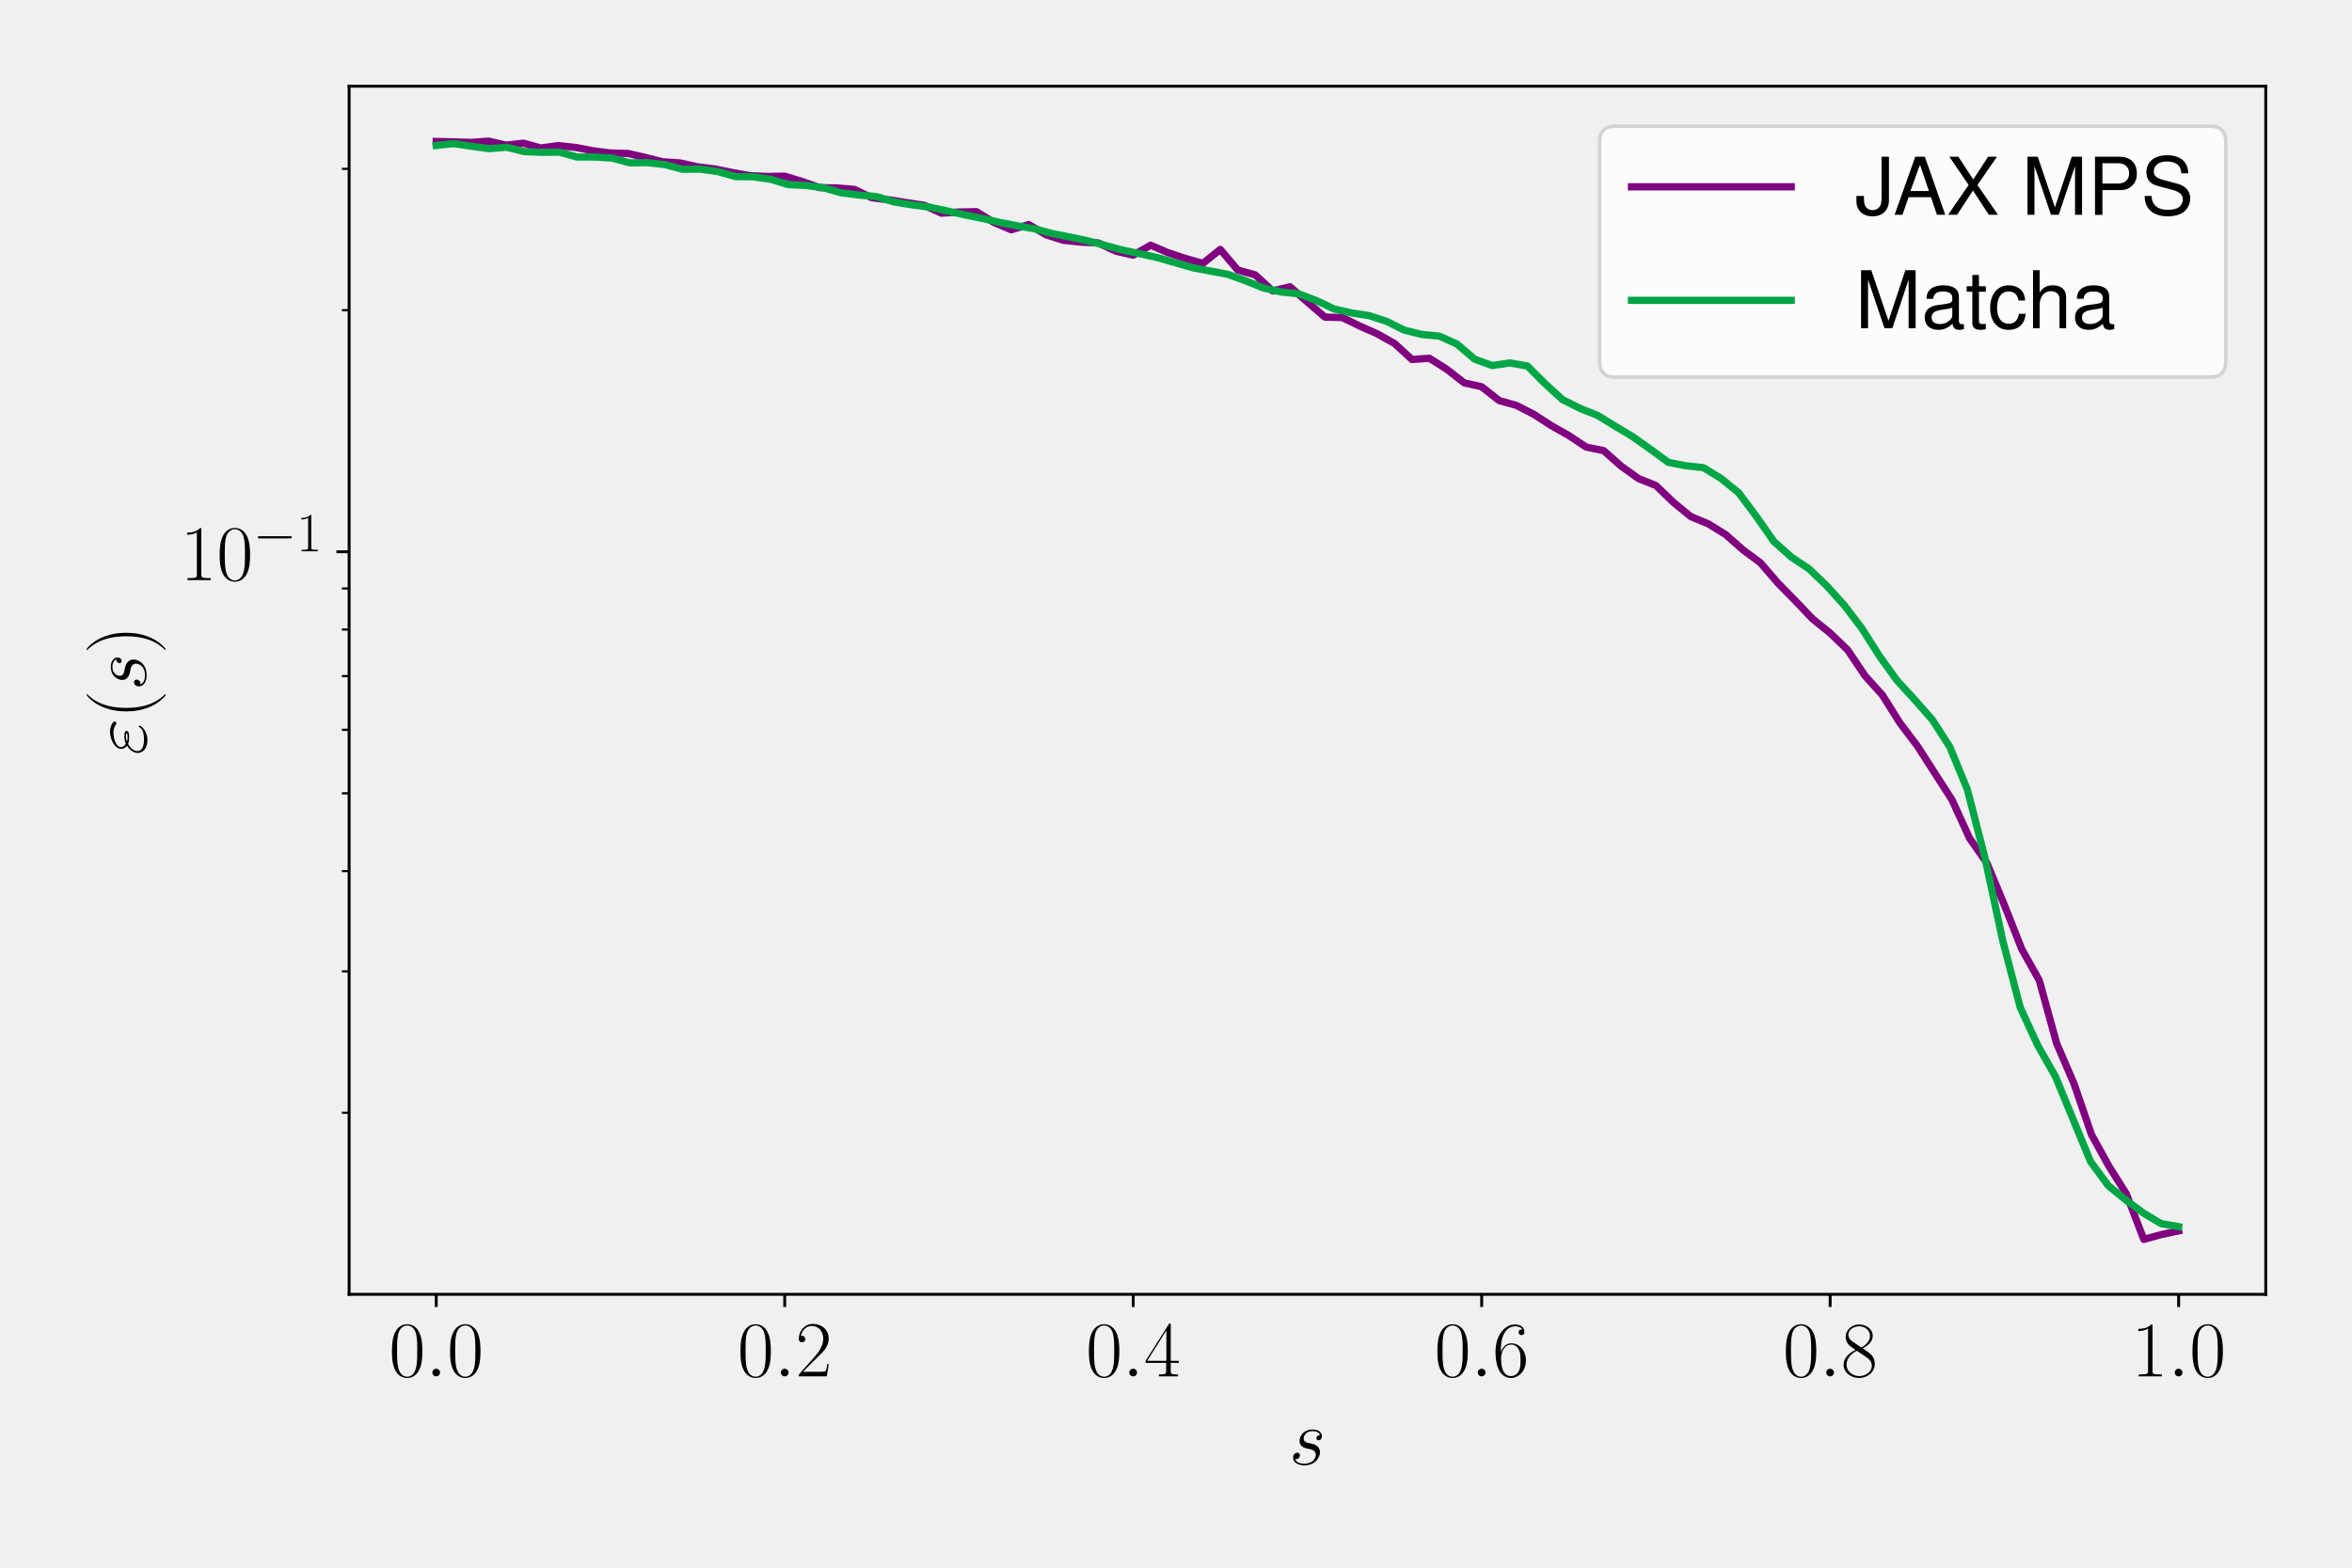
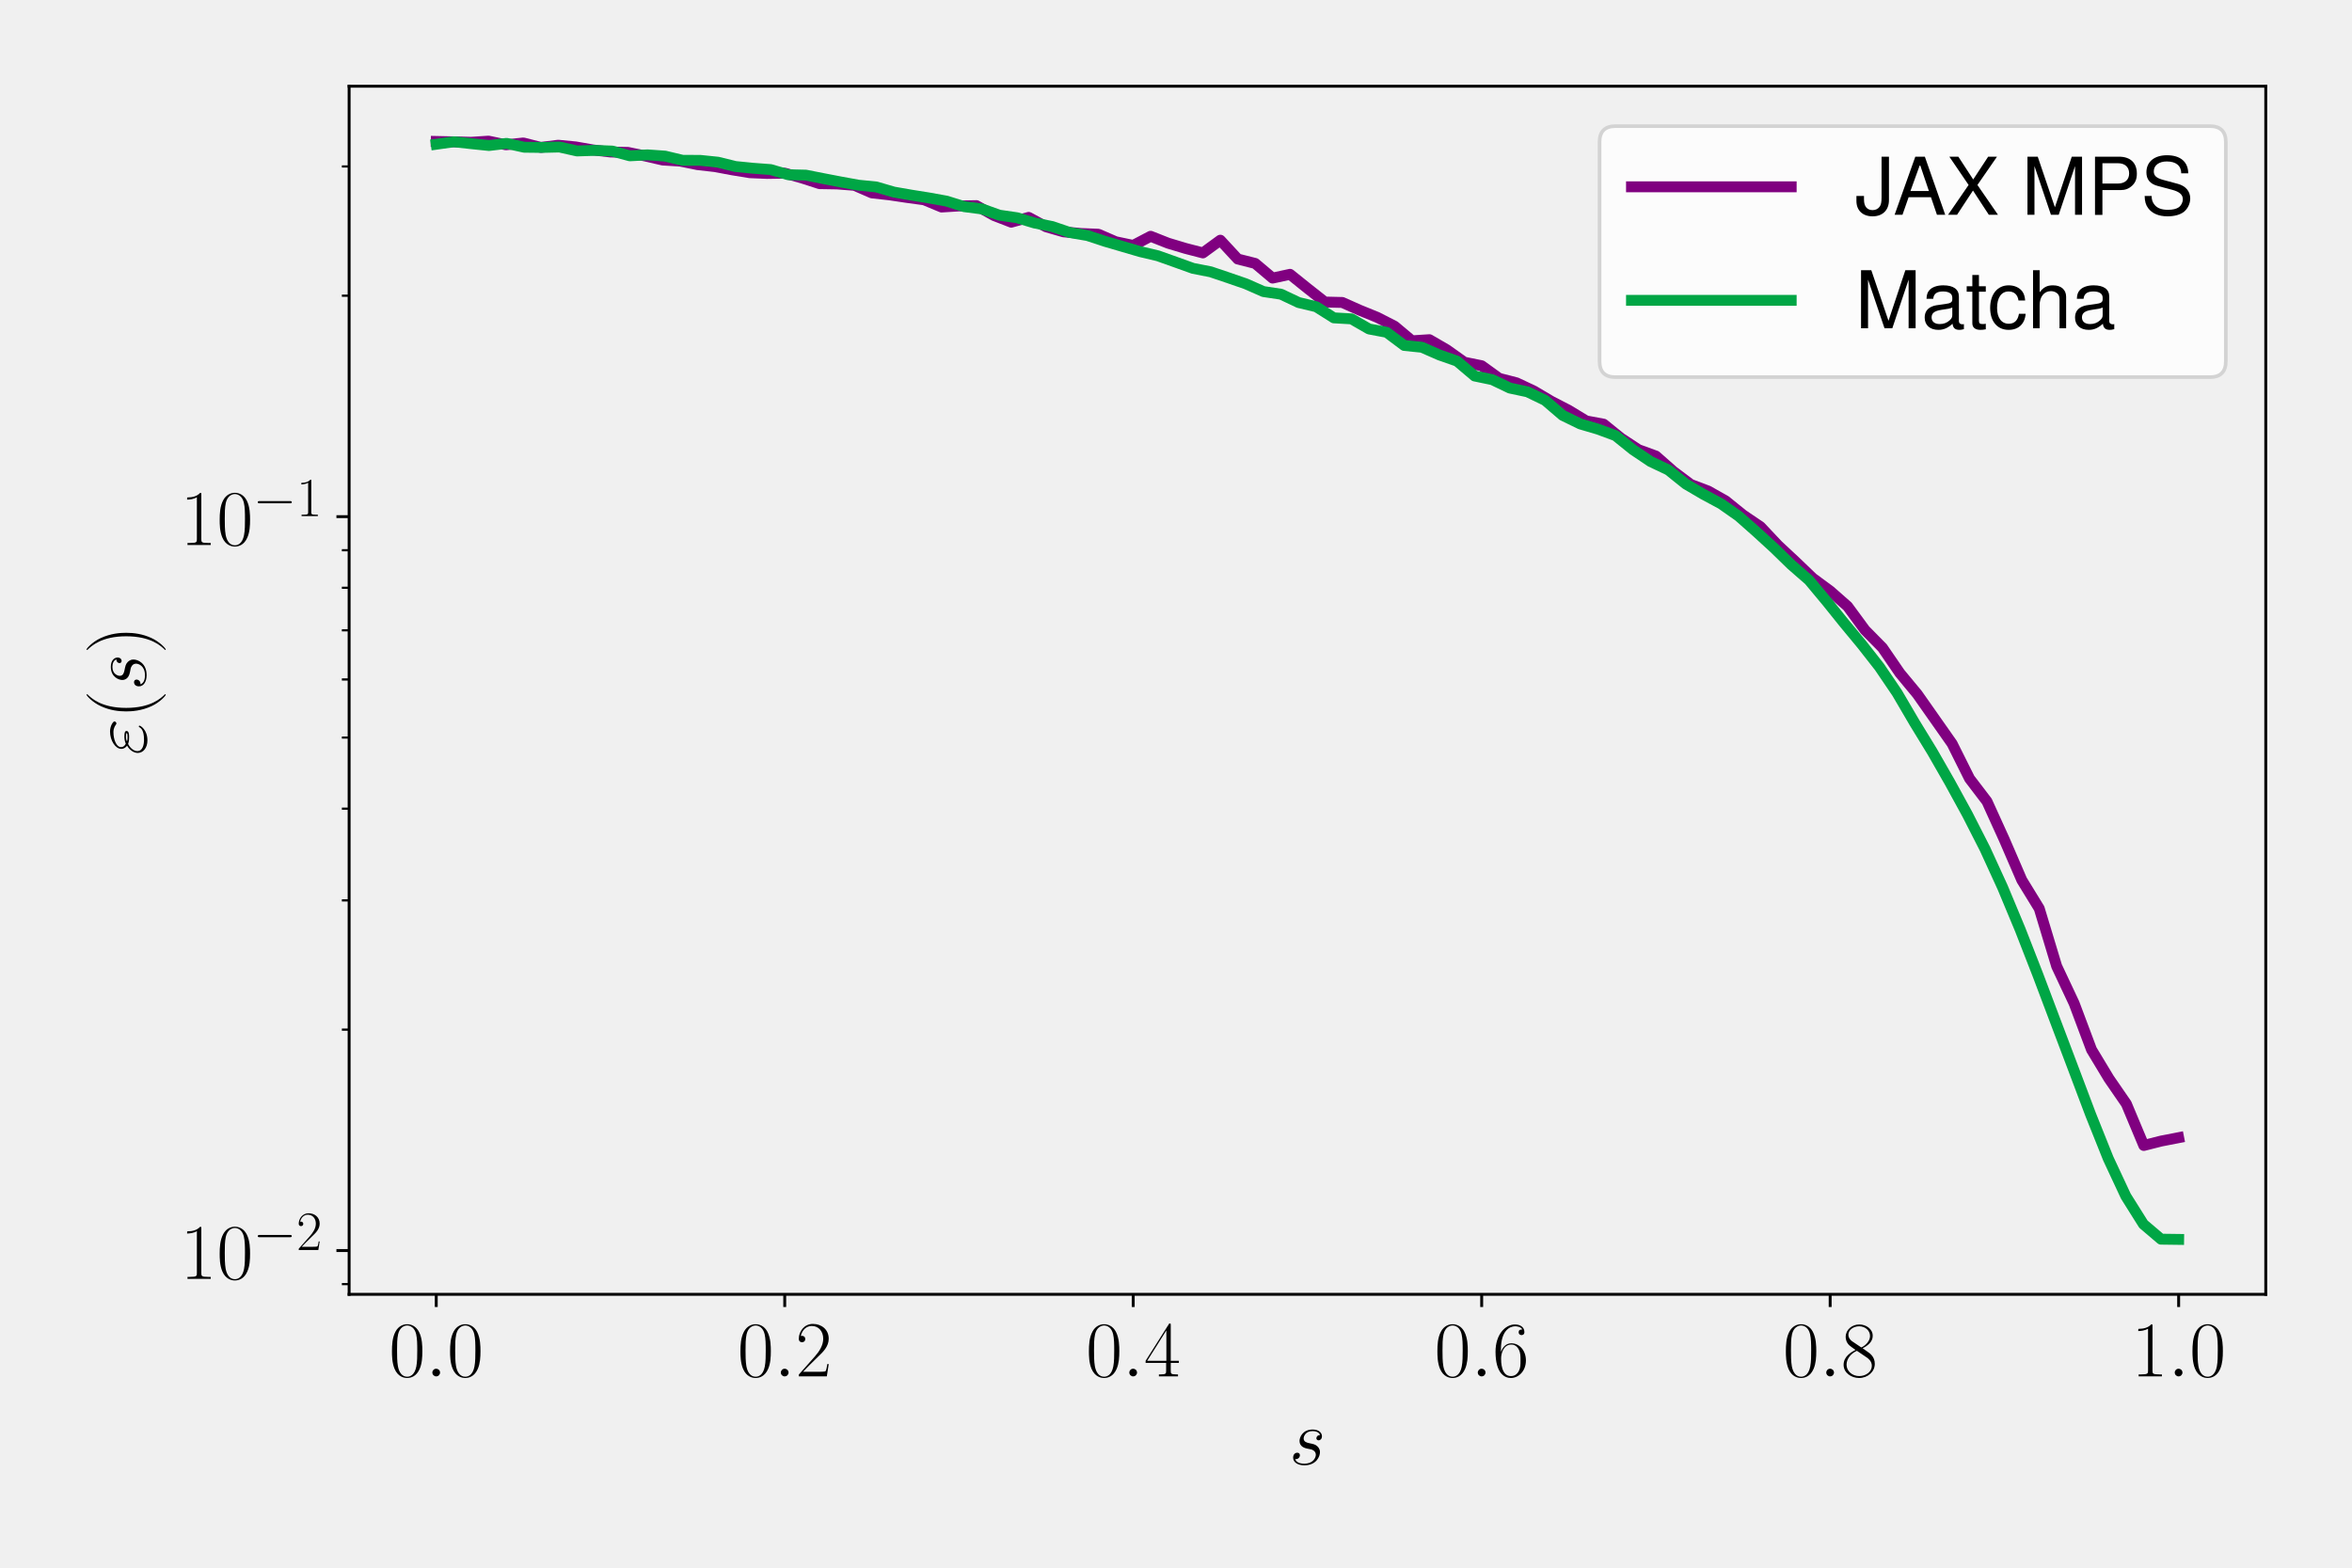
<svg xmlns="http://www.w3.org/2000/svg" xmlns:xlink="http://www.w3.org/1999/xlink" width="648pt" height="432pt" viewBox="0 0 648 432" version="1.1">
  <defs>
    <style type="text/css">*{stroke-linejoin: round; stroke-linecap: butt}</style>
  </defs>
  <g id="figure_1">
    <g id="patch_1">
      <path d="M 0 432  L 648 432  L 648 0  L 0 0  L 0 432  z " style="fill: none" />
    </g>
    <g id="axes_1">
      <g id="patch_2">
        <path d="M 96.188 356.671  L 624.24 356.671  L 624.24 23.76  L 96.188 23.76  L 96.188 356.671  z " style="fill: none" />
      </g>
      <g id="matplotlib.axis_1">
        <g id="xtick_1">
          <g id="line2d_1">
            <defs>
-               <path id="mc94e56784c" d="M 0 0  L 0 3.5  " style="stroke: #000000; stroke-width: 0.8" />
-             </defs>
-             <g>
-               <use xlink:href="#mc94e56784c" x="120.19" y="356.671" style="stroke: #000000; stroke-width: 0.8" />
+               <path id="ma2bea2dfc7" d="M 0 0  L 0 3.5  " style="stroke: #000000; stroke-width: 0.8" />
+             </defs>
+             <g>
+               <use xlink:href="#ma2bea2dfc7" x="120.19" y="356.671" style="stroke: #000000; stroke-width: 0.8" />
            </g>
          </g>
          <g id="text_1">
            <g transform="translate(107.1576 379.287) scale(0.22 -0.22)">
              <defs>
                <path id="CMR17-30" d="M 2688 2025  C 2688 2416 2682 3080 2413 3591  C 2176 4039 1798 4198 1466 4198  C 1158 4198 768 4058 525 3597  C 269 3118 243 2524 243 2025  C 243 1661 250 1106 448 619  C 723 -39 1216 -128 1466 -128  C 1760 -128 2208 -7 2470 600  C 2662 1042 2688 1559 2688 2025  z M 1466 -26  C 1056 -26 813 325 723 812  C 653 1188 653 1738 653 2096  C 653 2588 653 2997 736 3387  C 858 3929 1216 4096 1466 4096  C 1728 4096 2067 3923 2189 3400  C 2272 3036 2278 2607 2278 2096  C 2278 1680 2278 1169 2202 792  C 2067 95 1690 -26 1466 -26  z " transform="scale(0.015625)" />
                <path id="CMMI12-3a" d="M 1178 307  C 1178 492 1024 619 870 619  C 685 619 557 466 557 313  C 557 128 710 0 864 0  C 1050 0 1178 153 1178 307  z " transform="scale(0.015625)" />
              </defs>
              <use xlink:href="#CMR17-30" transform="scale(0.996264)" />
              <use xlink:href="#CMMI12-3a" transform="translate(45.69048 0) scale(0.996264)" />
              <use xlink:href="#CMR17-30" transform="translate(72.78765 0) scale(0.996264)" />
            </g>
          </g>
        </g>
        <g id="xtick_2">
          <g id="line2d_2">
            <g>
-               <use xlink:href="#mc94e56784c" x="216.2" y="356.671" style="stroke: #000000; stroke-width: 0.8" />
+               <use xlink:href="#ma2bea2dfc7" x="216.2" y="356.671" style="stroke: #000000; stroke-width: 0.8" />
            </g>
          </g>
          <g id="text_2">
            <g transform="translate(203.1671 379.287) scale(0.22 -0.22)">
              <defs>
                <path id="CMR17-32" d="M 2669 989  L 2554 989  C 2490 536 2438 459 2413 420  C 2381 369 1920 369 1830 369  L 602 369  C 832 619 1280 1072 1824 1597  C 2214 1967 2669 2402 2669 3035  C 2669 3790 2067 4224 1395 4224  C 691 4224 262 3604 262 3030  C 262 2780 448 2748 525 2748  C 589 2748 781 2787 781 3010  C 781 3207 614 3264 525 3264  C 486 3264 448 3258 422 3245  C 544 3790 915 4058 1306 4058  C 1862 4058 2227 3617 2227 3035  C 2227 2479 1901 2000 1536 1584  L 262 146  L 262 0  L 2515 0  L 2669 989  z " transform="scale(0.015625)" />
              </defs>
              <use xlink:href="#CMR17-30" transform="scale(0.996264)" />
              <use xlink:href="#CMMI12-3a" transform="translate(45.69048 0) scale(0.996264)" />
              <use xlink:href="#CMR17-32" transform="translate(72.78765 0) scale(0.996264)" />
            </g>
          </g>
        </g>
        <g id="xtick_3">
          <g id="line2d_3">
            <g>
-               <use xlink:href="#mc94e56784c" x="312.209" y="356.671" style="stroke: #000000; stroke-width: 0.8" />
+               <use xlink:href="#ma2bea2dfc7" x="312.209" y="356.671" style="stroke: #000000; stroke-width: 0.8" />
            </g>
          </g>
          <g id="text_3">
            <g transform="translate(299.1766 379.287) scale(0.22 -0.22)">
              <defs>
                <path id="CMR17-34" d="M 2150 4122  C 2150 4256 2144 4256 2029 4256  L 128 1254  L 128 1088  L 1779 1088  L 1779 457  C 1779 224 1766 160 1318 160  L 1197 160  L 1197 0  C 1402 0 1747 0 1965 0  C 2182 0 2528 0 2733 0  L 2733 160  L 2611 160  C 2163 160 2150 224 2150 457  L 2150 1088  L 2803 1088  L 2803 1254  L 2150 1254  L 2150 4122  z M 1798 3703  L 1798 1254  L 256 1254  L 1798 3703  z " transform="scale(0.015625)" />
              </defs>
              <use xlink:href="#CMR17-30" transform="scale(0.996264)" />
              <use xlink:href="#CMMI12-3a" transform="translate(45.69048 0) scale(0.996264)" />
              <use xlink:href="#CMR17-34" transform="translate(72.78765 0) scale(0.996264)" />
            </g>
          </g>
        </g>
        <g id="xtick_4">
          <g id="line2d_4">
            <g>
-               <use xlink:href="#mc94e56784c" x="408.219" y="356.671" style="stroke: #000000; stroke-width: 0.8" />
+               <use xlink:href="#ma2bea2dfc7" x="408.219" y="356.671" style="stroke: #000000; stroke-width: 0.8" />
            </g>
          </g>
          <g id="text_4">
            <g transform="translate(395.1861 379.287) scale(0.22 -0.22)">
              <defs>
                <path id="CMR17-36" d="M 678 2176  C 678 3690 1395 4032 1811 4032  C 1946 4032 2272 4009 2400 3776  C 2298 3776 2106 3776 2106 3553  C 2106 3381 2246 3323 2336 3323  C 2394 3323 2566 3348 2566 3560  C 2566 3954 2246 4179 1805 4179  C 1043 4179 243 3390 243 1984  C 243 253 966 -128 1478 -128  C 2099 -128 2688 427 2688 1283  C 2688 2081 2170 2662 1517 2662  C 1126 2662 838 2407 678 1960  L 678 2176  z M 1478 25  C 691 25 691 1200 691 1436  C 691 1896 909 2560 1504 2560  C 1613 2560 1926 2560 2138 2120  C 2253 1870 2253 1609 2253 1289  C 2253 944 2253 690 2118 434  C 1978 171 1773 25 1478 25  z " transform="scale(0.015625)" />
              </defs>
              <use xlink:href="#CMR17-30" transform="scale(0.996264)" />
              <use xlink:href="#CMMI12-3a" transform="translate(45.69048 0) scale(0.996264)" />
              <use xlink:href="#CMR17-36" transform="translate(72.78765 0) scale(0.996264)" />
            </g>
          </g>
        </g>
        <g id="xtick_5">
          <g id="line2d_5">
            <g>
-               <use xlink:href="#mc94e56784c" x="504.228" y="356.671" style="stroke: #000000; stroke-width: 0.8" />
+               <use xlink:href="#ma2bea2dfc7" x="504.228" y="356.671" style="stroke: #000000; stroke-width: 0.8" />
            </g>
          </g>
          <g id="text_5">
            <g transform="translate(491.1956 379.287) scale(0.22 -0.22)">
              <defs>
                <path id="CMR17-38" d="M 1741 2264  C 2144 2467 2554 2773 2554 3263  C 2554 3841 1990 4179 1472 4179  C 890 4179 378 3759 378 3180  C 378 3021 416 2747 666 2505  C 730 2442 998 2251 1171 2130  C 883 1983 211 1634 211 934  C 211 279 838 -128 1459 -128  C 2144 -128 2720 362 2720 1010  C 2720 1590 2330 1857 2074 2029  L 1741 2264  z M 902 2822  C 851 2854 595 3051 595 3351  C 595 3739 998 4032 1459 4032  C 1965 4032 2336 3676 2336 3262  C 2336 2669 1670 2331 1638 2331  C 1632 2331 1626 2331 1574 2370  L 902 2822  z M 2080 1519  C 2176 1449 2483 1240 2483 851  C 2483 381 2010 25 1472 25  C 890 25 448 438 448 940  C 448 1443 838 1862 1280 2060  L 2080 1519  z " transform="scale(0.015625)" />
              </defs>
              <use xlink:href="#CMR17-30" transform="scale(0.996264)" />
              <use xlink:href="#CMMI12-3a" transform="translate(45.69048 0) scale(0.996264)" />
              <use xlink:href="#CMR17-38" transform="translate(72.78765 0) scale(0.996264)" />
            </g>
          </g>
        </g>
        <g id="xtick_6">
          <g id="line2d_6">
            <g>
-               <use xlink:href="#mc94e56784c" x="600.238" y="356.671" style="stroke: #000000; stroke-width: 0.8" />
+               <use xlink:href="#ma2bea2dfc7" x="600.238" y="356.671" style="stroke: #000000; stroke-width: 0.8" />
            </g>
          </g>
          <g id="text_6">
            <g transform="translate(587.205 379.287) scale(0.22 -0.22)">
              <defs>
                <path id="CMR17-31" d="M 1702 4058  C 1702 4192 1696 4192 1606 4192  C 1357 3916 979 3827 621 3827  C 602 3827 570 3827 563 3808  C 557 3795 557 3782 557 3648  C 755 3648 1088 3686 1344 3839  L 1344 461  C 1344 236 1331 160 781 160  L 589 160  L 589 0  C 896 0 1216 0 1523 0  C 1830 0 2150 0 2458 0  L 2458 160  L 2266 160  C 1715 160 1702 230 1702 458  L 1702 4058  z " transform="scale(0.015625)" />
              </defs>
              <use xlink:href="#CMR17-31" transform="scale(0.996264)" />
              <use xlink:href="#CMMI12-3a" transform="translate(45.69048 0) scale(0.996264)" />
              <use xlink:href="#CMR17-30" transform="translate(72.78765 0) scale(0.996264)" />
            </g>
          </g>
        </g>
        <g id="text_7">
          <g transform="translate(355.1594 403.5716) scale(0.22 -0.22)">
            <defs>
              <path id="CMMI12-73" d="M 1459 1280  C 1568 1261 1741 1223 1779 1216  C 1862 1192 2150 1090 2150 783  C 2150 586 1971 70 1229 70  C 1094 70 614 70 486 436  C 742 404 870 603 870 745  C 870 880 781 950 653 950  C 512 950 326 841 326 552  C 326 173 710 -64 1222 -64  C 2195 -64 2483 651 2483 984  C 2483 1079 2483 1258 2278 1462  C 2118 1616 1965 1648 1619 1718  C 1446 1756 1171 1814 1171 2101  C 1171 2229 1286 2689 1894 2689  C 2163 2689 2426 2589 2490 2368  C 2208 2368 2195 2125 2195 2119  C 2195 1984 2317 1946 2374 1946  C 2464 1946 2643 2015 2643 2281  C 2643 2545 2400 2816 1901 2816  C 1062 2816 838 2160 838 1899  C 838 1414 1312 1312 1459 1280  z " transform="scale(0.015625)" />
            </defs>
            <use xlink:href="#CMMI12-73" transform="scale(0.996264)" />
          </g>
        </g>
      </g>
      <g id="matplotlib.axis_2">
        <g id="ytick_1">
          <g id="line2d_7">
            <defs>
-               <path id="mbb61ceb484" d="M 0 0  L -3.5 0  " style="stroke: #000000; stroke-width: 0.8" />
-             </defs>
-             <g>
-               <use xlink:href="#mbb61ceb484" x="96.188" y="152.046" style="stroke: #000000; stroke-width: 0.8" />
+               <path id="m0e4ba4a468" d="M 0 0  L -3.5 0  " style="stroke: #000000; stroke-width: 0.8" />
+             </defs>
+             <g>
+               <use xlink:href="#m0e4ba4a468" x="96.188" y="344.604" style="stroke: #000000; stroke-width: 0.8" />
            </g>
          </g>
          <g id="text_8">
-             <g transform="translate(49.63974 159.8544) scale(0.22 -0.22)">
+             <g transform="translate(49.63974 352.4122) scale(0.22 -0.22)">
              <defs>
                <path id="CMSY10-0" d="M 4218 1472  C 4326 1472 4442 1472 4442 1600  C 4442 1728 4326 1728 4218 1728  L 755 1728  C 646 1728 531 1728 531 1600  C 531 1472 646 1472 755 1472  L 4218 1472  z " transform="scale(0.015625)" />
              </defs>
+               <use xlink:href="#CMR17-31" transform="scale(0.996264)" />
+               <use xlink:href="#CMR17-30" transform="translate(45.69048 0) scale(0.996264)" />
+               <use xlink:href="#CMSY10-0" transform="translate(91.38095 36.15364) scale(0.697382)" />
+               <use xlink:href="#CMR17-32" transform="translate(145.6219 36.15364) scale(0.697382)" />
+             </g>
+           </g>
+         </g>
+         <g id="ytick_2">
+           <g id="line2d_8">
+             <g>
+               <use xlink:href="#m0e4ba4a468" x="96.188" y="142.367" style="stroke: #000000; stroke-width: 0.8" />
+             </g>
+           </g>
+           <g id="text_9">
+             <g transform="translate(49.63974 150.175) scale(0.22 -0.22)">
              <use xlink:href="#CMR17-31" transform="scale(0.996264)" />
              <use xlink:href="#CMR17-30" transform="translate(45.69048 0) scale(0.996264)" />
              <use xlink:href="#CMSY10-0" transform="translate(91.38095 36.15364) scale(0.697382)" />
              <use xlink:href="#CMR17-31" transform="translate(145.6219 36.15364) scale(0.697382)" />
            </g>
          </g>
        </g>
-         <g id="ytick_2">
-           <g id="line2d_8">
-             <defs>
-               <path id="m4043783424" d="M 0 0  L -2 0  " style="stroke: #000000; stroke-width: 0.6" />
-             </defs>
-             <g>
-               <use xlink:href="#m4043783424" x="96.188" y="306.627" style="stroke: #000000; stroke-width: 0.6" />
-             </g>
-           </g>
-         </g>
        <g id="ytick_3">
          <g id="line2d_9">
-             <g>
-               <use xlink:href="#m4043783424" x="96.188" y="267.684" style="stroke: #000000; stroke-width: 0.6" />
+             <defs>
+               <path id="m88a3d44479" d="M 0 0  L -2 0  " style="stroke: #000000; stroke-width: 0.6" />
+             </defs>
+             <g>
+               <use xlink:href="#m88a3d44479" x="96.188" y="353.858" style="stroke: #000000; stroke-width: 0.6" />
            </g>
          </g>
        </g>
        <g id="ytick_4">
          <g id="line2d_10">
            <g>
-               <use xlink:href="#m4043783424" x="96.188" y="240.053" style="stroke: #000000; stroke-width: 0.6" />
+               <use xlink:href="#m88a3d44479" x="96.188" y="283.725" style="stroke: #000000; stroke-width: 0.6" />
            </g>
          </g>
        </g>
        <g id="ytick_5">
          <g id="line2d_11">
            <g>
-               <use xlink:href="#m4043783424" x="96.188" y="218.621" style="stroke: #000000; stroke-width: 0.6" />
+               <use xlink:href="#m88a3d44479" x="96.188" y="248.112" style="stroke: #000000; stroke-width: 0.6" />
            </g>
          </g>
        </g>
        <g id="ytick_6">
          <g id="line2d_12">
            <g>
-               <use xlink:href="#m4043783424" x="96.188" y="201.109" style="stroke: #000000; stroke-width: 0.6" />
+               <use xlink:href="#m88a3d44479" x="96.188" y="222.845" style="stroke: #000000; stroke-width: 0.6" />
            </g>
          </g>
        </g>
        <g id="ytick_7">
          <g id="line2d_13">
            <g>
-               <use xlink:href="#m4043783424" x="96.188" y="186.304" style="stroke: #000000; stroke-width: 0.6" />
+               <use xlink:href="#m88a3d44479" x="96.188" y="203.246" style="stroke: #000000; stroke-width: 0.6" />
            </g>
          </g>
        </g>
        <g id="ytick_8">
          <g id="line2d_14">
            <g>
-               <use xlink:href="#m4043783424" x="96.188" y="173.478" style="stroke: #000000; stroke-width: 0.6" />
+               <use xlink:href="#m88a3d44479" x="96.188" y="187.233" style="stroke: #000000; stroke-width: 0.6" />
            </g>
          </g>
        </g>
        <g id="ytick_9">
          <g id="line2d_15">
            <g>
-               <use xlink:href="#m4043783424" x="96.188" y="162.166" style="stroke: #000000; stroke-width: 0.6" />
+               <use xlink:href="#m88a3d44479" x="96.188" y="173.694" style="stroke: #000000; stroke-width: 0.6" />
            </g>
          </g>
        </g>
        <g id="ytick_10">
          <g id="line2d_16">
            <g>
-               <use xlink:href="#m4043783424" x="96.188" y="85.472" style="stroke: #000000; stroke-width: 0.6" />
+               <use xlink:href="#m88a3d44479" x="96.188" y="161.966" style="stroke: #000000; stroke-width: 0.6" />
            </g>
          </g>
        </g>
        <g id="ytick_11">
          <g id="line2d_17">
            <g>
-               <use xlink:href="#m4043783424" x="96.188" y="46.528" style="stroke: #000000; stroke-width: 0.6" />
-             </g>
-           </g>
-         </g>
-         <g id="text_9">
+               <use xlink:href="#m88a3d44479" x="96.188" y="151.621" style="stroke: #000000; stroke-width: 0.6" />
+             </g>
+           </g>
+         </g>
+         <g id="ytick_12">
+           <g id="line2d_18">
+             <g>
+               <use xlink:href="#m88a3d44479" x="96.188" y="81.487" style="stroke: #000000; stroke-width: 0.6" />
+             </g>
+           </g>
+         </g>
+         <g id="ytick_13">
+           <g id="line2d_19">
+             <g>
+               <use xlink:href="#m88a3d44479" x="96.188" y="45.875" style="stroke: #000000; stroke-width: 0.6" />
+             </g>
+           </g>
+         </g>
+         <g id="text_10">
          <g transform="translate(40.17862 208.0531) rotate(-90) scale(0.22 -0.22)">
            <defs>
              <path id="CMMI12-22" d="M 890 1427  C 1094 1345 1312 1345 1434 1345  C 1600 1345 1933 1345 1933 1550  C 1933 1678 1811 1728 1485 1728  C 1325 1728 1133 1709 909 1613  C 710 1708 634 1852 634 1990  C 634 2379 1261 2606 1830 2606  C 1939 2606 2170 2606 2438 2411  C 2477 2387 2496 2367 2541 2367  C 2618 2367 2701 2449 2701 2526  C 2701 2639 2330 2880 1888 2880  C 1171 2880 493 2449 493 1972  C 493 1734 646 1586 755 1509  C 384 1301 166 961 166 652  C 166 219 563 -128 1178 -128  C 2022 -128 2362 424 2362 512  C 2362 543 2336 568 2304 568  C 2272 568 2259 549 2234 512  C 2163 395 1997 146 1235 146  C 838 146 314 245 314 686  C 314 898 474 1214 890 1427  z M 1088 1518  C 1261 1600 1427 1600 1472 1600  C 1651 1600 1683 1583 1786 1545  C 1677 1472 1664 1472 1434 1472  C 1318 1472 1216 1472 1088 1518  z " transform="scale(0.015625)" />
              <path id="CMR17-28" d="M 1958 -1561  C 1958 -1555 1958 -1542 1939 -1523  C 1645 -1224 858 -407 858 1581  C 858 3569 1632 4379 1946 4697  C 1946 4704 1958 4717 1958 4736  C 1958 4755 1939 4768 1914 4768  C 1843 4768 1299 4296 986 3594  C 666 2887 576 2199 576 1588  C 576 1128 621 351 1005 -471  C 1312 -1135 1837 -1600 1914 -1600  C 1946 -1600 1958 -1587 1958 -1561  z " transform="scale(0.015625)" />
              <path id="CMR17-29" d="M 1683 1581  C 1683 2040 1638 2817 1254 3639  C 947 4303 422 4768 346 4768  C 326 4768 301 4761 301 4729  C 301 4717 307 4710 314 4697  C 621 4378 1402 3568 1402 1584  C 1402 -407 627 -1217 314 -1537  C 307 -1549 301 -1556 301 -1568  C 301 -1600 326 -1600 346 -1600  C 416 -1600 960 -1128 1274 -426  C 1594 281 1683 969 1683 1581  z " transform="scale(0.015625)" />
            </defs>
            <use xlink:href="#CMMI12-22" transform="scale(0.996264)" />
            <use xlink:href="#CMR17-28" transform="translate(45.65019 0) scale(0.996264)" />
            <use xlink:href="#CMMI12-73" transform="translate(80.93096 0) scale(0.996264)" />
            <use xlink:href="#CMR17-29" transform="translate(126.881 0) scale(0.996264)" />
          </g>
        </g>
      </g>
-       <g id="line2d_18">
-         <path d="M 120.19 38.984  L 124.991 39.095  L 129.791 39.242  L 134.592 38.892  L 139.392 39.995  L 144.193 39.45  L 148.993 40.783  L 153.794 40.125  L 158.594 40.631  L 163.394 41.548  L 168.195 42.166  L 172.995 42.284  L 177.796 43.378  L 182.596 44.582  L 187.397 44.908  L 192.197 45.973  L 196.998 46.567  L 201.798 47.552  L 206.599 48.407  L 211.399 48.625  L 216.2 48.545  L 221 50.011  L 225.801 51.705  L 230.601 51.792  L 235.402 52.205  L 240.202 54.491  L 245.003 55.07  L 249.803 55.851  L 254.604 56.564  L 259.404 58.746  L 264.204 58.423  L 269.005 58.324  L 273.805 61.277  L 278.606 63.315  L 283.406 61.868  L 288.207 64.702  L 293.007 66.22  L 297.808 66.725  L 302.608 66.944  L 307.409 69.215  L 312.209 70.314  L 317.01 67.563  L 321.81 69.636  L 326.611 71.214  L 331.411 72.575  L 336.212 68.743  L 341.012 74.419  L 345.813 75.741  L 350.613 80.16  L 355.413 79.025  L 360.214 83.246  L 365.014 87.38  L 369.815 87.505  L 374.615 89.84  L 379.416 91.975  L 384.216 94.659  L 389.017 99.059  L 393.817 98.724  L 398.618 101.772  L 403.418 105.511  L 408.219 106.578  L 413.019 110.373  L 417.82 111.725  L 422.62 114.197  L 427.421 117.304  L 432.221 120.023  L 437.022 123.207  L 441.822 124.183  L 446.622 128.435  L 451.423 131.877  L 456.223 133.79  L 461.024 138.418  L 465.824 142.352  L 470.625 144.334  L 475.425 147.298  L 480.226 151.54  L 485.026 155.09  L 489.827 160.664  L 494.627 165.553  L 499.428 170.588  L 504.228 174.459  L 509.029 179.077  L 513.829 186.217  L 518.63 191.543  L 523.43 199.194  L 528.231 205.53  L 533.031 212.999  L 537.831 220.473  L 542.632 230.988  L 547.432 237.867  L 552.233 249.423  L 557.033 261.578  L 561.834 270.142  L 566.634 287.525  L 571.435 298.689  L 576.235 312.676  L 581.036 321.38  L 585.836 329.003  L 590.637 341.538  L 595.437 340.209  L 600.238 339.187  " clip-path="url(#p069583d530)" style="fill: none; stroke: #800080; stroke-width: 2; stroke-linecap: square" />
-       </g>
-       <g id="line2d_19">
-         <path d="M 120.19 40.071  L 125.039 39.576  L 129.888 40.302  L 134.737 40.969  L 139.586 40.571  L 144.435 41.769  L 149.284 41.967  L 154.133 41.923  L 158.982 43.274  L 163.831 43.263  L 168.68 43.566  L 173.529 44.877  L 178.378 44.819  L 183.227 45.365  L 188.076 46.653  L 192.925 46.598  L 197.774 47.278  L 202.623 48.658  L 207.472 48.717  L 212.321 49.398  L 217.17 50.867  L 222.018 51.097  L 226.867 51.737  L 231.716 53.117  L 236.565 53.738  L 241.414 54.158  L 246.263 55.629  L 251.112 56.421  L 255.961 57.061  L 260.81 58.1  L 265.659 59.18  L 270.508 60.167  L 275.357 61.267  L 280.206 62.218  L 285.055 63.067  L 289.904 64.364  L 294.753 65.319  L 299.602 66.346  L 304.451 67.619  L 309.3 68.917  L 314.149 69.932  L 318.998 71.014  L 323.847 72.412  L 328.696 73.808  L 333.545 74.705  L 338.394 75.636  L 343.243 77.401  L 348.092 79.353  L 352.94 80.455  L 357.789 80.961  L 362.638 82.811  L 367.487 85.112  L 372.336 86.24  L 377.185 86.98  L 382.034 88.546  L 386.883 90.976  L 391.732 92.175  L 396.581 92.623  L 401.43 94.826  L 406.279 98.981  L 411.128 100.731  L 415.977 100.011  L 420.826 100.861  L 425.675 105.726  L 430.524 110.138  L 435.373 112.564  L 440.222 114.501  L 445.071 117.478  L 449.92 120.4  L 454.769 123.834  L 459.618 127.398  L 464.467 128.35  L 469.316 128.87  L 474.165 131.845  L 479.014 135.786  L 483.863 142.261  L 488.711 149.216  L 493.56 153.533  L 498.409 156.755  L 503.258 161.408  L 508.107 166.777  L 512.956 173.14  L 517.805 180.775  L 522.654 187.511  L 527.503 192.808  L 532.352 198.308  L 537.201 205.839  L 542.05 217.624  L 546.899 236.49  L 551.748 259.102  L 556.597 277.631  L 561.446 288.125  L 566.295 296.646  L 571.144 308.419  L 575.993 320.133  L 580.842 326.711  L 585.691 330.685  L 590.54 334.289  L 595.389 337.18  L 600.238 338.025  " clip-path="url(#p069583d530)" style="fill: none; stroke: #00a645; stroke-width: 2; stroke-linecap: square" />
+       <g id="line2d_20">
+         <path d="M 120.19 38.976  L 124.991 39.078  L 129.791 39.212  L 134.592 38.892  L 139.392 39.901  L 144.193 39.402  L 148.993 40.621  L 153.794 40.019  L 158.594 40.482  L 163.394 41.321  L 168.195 41.886  L 172.995 41.994  L 177.796 42.994  L 182.596 44.095  L 187.397 44.393  L 192.197 45.368  L 196.998 45.91  L 201.798 46.811  L 206.599 47.593  L 211.399 47.793  L 216.2 47.72  L 221 49.06  L 225.801 50.609  L 230.601 50.688  L 235.402 51.066  L 240.202 53.156  L 245.003 53.686  L 249.803 54.4  L 254.604 55.053  L 259.404 57.047  L 264.204 56.752  L 269.005 56.662  L 273.805 59.362  L 278.606 61.226  L 283.406 59.903  L 288.207 62.494  L 293.007 63.883  L 297.808 64.344  L 302.608 64.544  L 307.409 66.621  L 312.209 67.626  L 317.01 65.11  L 321.81 67.006  L 326.611 68.449  L 331.411 69.694  L 336.212 66.19  L 341.012 71.38  L 345.813 72.589  L 350.613 76.63  L 355.413 75.592  L 360.214 79.452  L 365.014 83.232  L 369.815 83.346  L 374.615 85.482  L 379.416 87.434  L 384.216 89.888  L 389.017 93.912  L 393.817 93.606  L 398.618 96.393  L 403.418 99.812  L 408.219 100.788  L 413.019 104.258  L 417.82 105.495  L 422.62 107.755  L 427.421 110.597  L 432.221 113.083  L 437.022 115.995  L 441.822 116.888  L 446.622 120.775  L 451.423 123.923  L 456.223 125.672  L 461.024 129.904  L 465.824 133.502  L 470.625 135.314  L 475.425 138.025  L 480.226 141.904  L 485.026 145.15  L 489.827 150.247  L 494.627 154.718  L 499.428 159.323  L 504.228 162.862  L 509.029 167.086  L 513.829 173.615  L 518.63 178.485  L 523.43 185.482  L 528.231 191.276  L 533.031 198.105  L 537.831 204.94  L 542.632 214.556  L 547.432 220.847  L 552.233 231.414  L 557.033 242.529  L 561.834 250.36  L 566.634 266.256  L 571.435 276.465  L 576.235 289.256  L 581.036 297.216  L 585.836 304.186  L 590.637 315.649  L 595.437 314.433  L 600.238 313.5  " clip-path="url(#p2c5f5b7fee)" style="fill: none; stroke: #800080; stroke-width: 3; stroke-linecap: square" />
+       </g>
+       <g id="line2d_21">
+         <path d="M 120.19 39.746  L 125.039 39.065  L 129.888 39.593  L 134.737 40.094  L 139.586 39.509  L 144.435 40.572  L 149.284 40.625  L 154.133 40.51  L 158.982 41.596  L 163.831 41.443  L 168.68 41.632  L 173.529 42.937  L 178.378 42.678  L 183.227 43.022  L 188.076 44.178  L 192.925 44.197  L 197.774 44.695  L 202.623 45.887  L 207.472 46.368  L 212.321 46.732  L 217.17 48.15  L 222.018 48.268  L 226.867 49.228  L 231.716 50.159  L 236.565 51.039  L 241.414 51.519  L 246.263 52.932  L 251.112 53.778  L 255.961 54.551  L 260.81 55.427  L 265.659 56.947  L 270.508 57.571  L 275.357 59.3  L 280.206 60.007  L 285.055 61.455  L 289.904 62.428  L 294.753 64.076  L 299.602 64.903  L 304.451 66.5  L 309.3 67.919  L 314.149 69.34  L 318.998 70.486  L 323.847 72.211  L 328.696 73.953  L 333.545 74.902  L 338.394 76.537  L 343.243 78.212  L 348.092 80.346  L 352.94 81.076  L 357.789 83.37  L 362.638 84.529  L 367.487 87.589  L 372.336 87.867  L 377.185 90.653  L 382.034 91.567  L 386.883 95.196  L 391.732 95.688  L 396.581 97.813  L 401.43 99.51  L 406.279 103.608  L 411.128 104.615  L 415.977 106.934  L 420.826 107.967  L 425.675 110.303  L 430.524 114.456  L 435.373 116.815  L 440.222 118.246  L 445.071 120.031  L 449.92 123.929  L 454.769 127.187  L 459.618 129.486  L 464.467 133.371  L 469.316 136.22  L 474.165 138.823  L 479.014 142.224  L 483.863 146.509  L 488.711 150.948  L 493.56 155.658  L 498.409 159.878  L 503.258 165.699  L 508.107 171.73  L 512.956 177.59  L 517.805 183.778  L 522.654 190.923  L 527.503 199.205  L 532.352 207.128  L 537.201 215.591  L 542.05 224.442  L 546.899 233.954  L 551.748 244.546  L 556.597 256.179  L 561.446 268.614  L 566.295 281.459  L 571.144 294.275  L 575.993 307.132  L 580.842 319.245  L 585.691 329.626  L 590.54 337.35  L 595.389 341.475  L 600.238 341.538  " clip-path="url(#p2c5f5b7fee)" style="fill: none; stroke: #00a645; stroke-width: 3; stroke-linecap: square" />
      </g>
      <g id="patch_3">
        <path d="M 96.188 356.671  L 96.188 23.76  " style="fill: none; stroke: #000000; stroke-width: 0.8; stroke-linejoin: miter; stroke-linecap: square" />
      </g>
      <g id="patch_4">
        <path d="M 624.24 356.671  L 624.24 23.76  " style="fill: none; stroke: #000000; stroke-width: 0.8; stroke-linejoin: miter; stroke-linecap: square" />
      </g>
      <g id="patch_5">
        <path d="M 96.188 356.671  L 624.24 356.671  " style="fill: none; stroke: #000000; stroke-width: 0.8; stroke-linejoin: miter; stroke-linecap: square" />
      </g>
      <g id="patch_6">
        <path d="M 96.188 23.76  L 624.24 23.76  " style="fill: none; stroke: #000000; stroke-width: 0.8; stroke-linejoin: miter; stroke-linecap: square" />
      </g>
      <g id="legend_1">
        <g id="patch_7">
          <path d="M 445.093 103.929  L 608.84 103.929  Q 613.24 103.929 613.24 99.529  L 613.24 39.16  Q 613.24 34.76 608.84 34.76  L 445.093 34.76  Q 440.693 34.76 440.693 39.16  L 440.693 99.529  Q 440.693 103.929 445.093 103.929  z " style="fill: #ffffff; opacity: 0.8; stroke: #cccccc; stroke-linejoin: miter" />
        </g>
-         <g id="line2d_20">
-           <path d="M 449.493 51.476  L 471.493 51.476  L 493.493 51.476  " style="fill: none; stroke: #800080; stroke-width: 2; stroke-linecap: square" />
-         </g>
-         <g id="text_10">
+         <g id="line2d_22">
+           <path d="M 449.493 51.476  L 471.493 51.476  L 493.493 51.476  " style="fill: none; stroke: #800080; stroke-width: 3; stroke-linecap: square" />
+         </g>
+         <g id="text_11">
          <g transform="translate(511.0929 59.1763) scale(0.22 -0.22)">
            <defs>
              <path id="NimbusSanL-Regu-4a" d="M 2131 4672  L 2131 1399  C 2131 1029 2093 818 1984 659  C 1869 480 1651 372 1414 372  C 966 372 717 671 717 1214  L 717 1513  L 109 1513  L 109 1104  C 109 350 608 -128 1408 -128  C 2221 -128 2726 376 2726 1180  L 2726 4672  L 2131 4672  z " transform="scale(0.015625)" />
              <path id="NimbusSanL-Regu-41" d="M 3034 1408  L 3514 0  L 4179 0  L 2541 4672  L 1773 4672  L 109 0  L 742 0  L 1235 1408  L 3034 1408  z M 2867 1908  L 1382 1908  L 2150 4032  L 2867 1908  z " transform="scale(0.015625)" />
              <path id="NimbusSanL-Regu-58" d="M 2502 2396  L 4077 4672  L 3366 4672  L 2163 2838  L 966 4672  L 243 4672  L 1792 2396  L 141 -2  L 864 -2  L 2144 1947  L 3418 -2  L 4154 -2  L 2502 2396  z " transform="scale(0.015625)" />
              <path id="NimbusSanL-Regu-4d" d="M 2995 -2  L 4307 3915  L 4307 -2  L 4870 -2  L 4870 4672  L 4045 4672  L 2688 601  L 1306 4672  L 480 4672  L 480 -2  L 1043 -2  L 1043 3915  L 2368 -2  L 2995 -2  z " transform="scale(0.015625)" />
              <path id="NimbusSanL-Regu-50" d="M 1178 1984  L 2643 1984  C 3008 1984 3296 2093 3546 2316  C 3827 2573 3949 2873 3949 3303  C 3949 4179 3430 4672 2509 4672  L 582 4672  L 582 -14  L 1178 -14  L 1178 1984  z M 1178 2510  L 1178 4146  L 2419 4146  C 2989 4146 3328 3839 3328 3327  C 3328 2816 2989 2510 2419 2510  L 1178 2510  z " transform="scale(0.015625)" />
              <path id="NimbusSanL-Regu-53" d="M 3814 3335  C 3808 4255 3181 4788 2106 4788  C 1082 4788 448 4260 448 3410  C 448 2837 749 2477 1363 2316  L 2522 2007  C 3110 1852 3379 1614 3379 1247  C 3379 995 3245 738 3046 597  C 2861 468 2566 397 2189 397  C 1683 397 1338 520 1114 790  C 941 996 864 1222 870 1511  L 307 1511  C 314 1081 397 798 582 540  C 902 103 1440 -128 2150 -128  C 2707 -128 3162 1 3462 232  C 3776 483 3974 901 3974 1307  C 3974 1886 3616 2311 2982 2485  L 1811 2801  C 1248 2955 1043 3135 1043 3496  C 1043 3972 1459 4288 2086 4288  C 2829 4288 3245 3947 3251 3335  L 3814 3335  z " transform="scale(0.015625)" />
            </defs>
            <use xlink:href="#NimbusSanL-Regu-4a" transform="scale(0.996264)" />
            <use xlink:href="#NimbusSanL-Regu-41" transform="translate(47.82119 0) scale(0.996264)" />
            <use xlink:href="#NimbusSanL-Regu-58" transform="translate(114.2712 0) scale(0.996264)" />
            <use xlink:href="#NimbusSanL-Regu-4d" transform="translate(208.4164 0) scale(0.996264)" />
            <use xlink:href="#NimbusSanL-Regu-50" transform="translate(291.4049 0) scale(0.996264)" />
            <use xlink:href="#NimbusSanL-Regu-53" transform="translate(357.8549 0) scale(0.996264)" />
          </g>
        </g>
-         <g id="line2d_21">
-           <path d="M 449.493 82.761  L 471.493 82.761  L 493.493 82.761  " style="fill: none; stroke: #00a645; stroke-width: 2; stroke-linecap: square" />
-         </g>
-         <g id="text_11">
+         <g id="line2d_23">
+           <path d="M 449.493 82.761  L 471.493 82.761  L 493.493 82.761  " style="fill: none; stroke: #00a645; stroke-width: 3; stroke-linecap: square" />
+         </g>
+         <g id="text_12">
          <g transform="translate(511.0929 90.46097) scale(0.22 -0.22)">
            <defs>
              <path id="NimbusSanL-Regu-61" d="M 3424 333  C 3366 320 3341 320 3309 320  C 3123 320 3021 415 3021 581  L 3021 2545  C 3021 3137 2586 3456 1760 3456  C 1274 3456 870 3316 646 3066  C 493 2893 429 2702 416 2370  L 954 2370  C 998 2777 1242 2962 1741 2962  C 2221 2962 2490 2783 2490 2465  L 2490 2325  C 2490 2101 2355 2006 1933 1955  C 1178 1860 1062 1834 858 1751  C 467 1592 269 1292 269 859  C 269 254 691 -128 1370 -128  C 1792 -128 2131 19 2509 365  C 2547 25 2714 -128 3059 -128  C 3168 -128 3251 -116 3424 -70  L 3424 333  z M 2490 1072  C 2490 893 2438 785 2278 639  C 2061 441 1798 340 1485 340  C 1069 340 826 537 826 874  C 826 1225 1062 1403 1632 1486  C 2195 1562 2310 1588 2490 1670  L 2490 1072  z " transform="scale(0.015625)" />
              <path id="NimbusSanL-Regu-74" d="M 1626 3380  L 1075 3380  L 1075 4288  L 544 4288  L 544 3380  L 90 3380  L 90 2944  L 544 2944  L 544 404  C 544 64 774 -128 1190 -128  C 1318 -128 1446 -116 1626 -83  L 1626 366  C 1555 346 1472 340 1370 340  C 1139 340 1075 404 1075 641  L 1075 2944  L 1626 2944  L 1626 3380  z " transform="scale(0.015625)" />
              <path id="NimbusSanL-Regu-63" d="M 3014 2236  C 2989 2562 2918 2773 2790 2958  C 2560 3271 2157 3456 1690 3456  C 787 3456 198 2742 198 1632  C 198 554 774 -128 1683 -128  C 2483 -128 2989 350 3053 1167  L 2515 1167  C 2426 632 2150 365 1696 365  C 1107 365 755 843 755 1632  C 755 2466 1101 2962 1683 2962  C 2131 2962 2413 2701 2477 2236  L 3014 2236  z " transform="scale(0.015625)" />
              <path id="NimbusSanL-Regu-68" d="M 448 4672  L 448 -2  L 979 -2  L 979 1852  C 979 2539 1338 2988 1888 2988  C 2061 2988 2234 2930 2362 2834  C 2515 2725 2579 2564 2579 2327  L 2579 -2  L 3110 -2  L 3110 2538  C 3110 3103 2707 3456 2054 3456  C 1581 3456 1293 3308 979 2898  L 979 4672  L 448 4672  z " transform="scale(0.015625)" />
            </defs>
            <use xlink:href="#NimbusSanL-Regu-4d" transform="scale(0.996264)" />
            <use xlink:href="#NimbusSanL-Regu-61" transform="translate(82.98843 0) scale(0.996264)" />
            <use xlink:href="#NimbusSanL-Regu-74" transform="translate(138.3801 0) scale(0.996264)" />
            <use xlink:href="#NimbusSanL-Regu-63" transform="translate(166.0753 0) scale(0.996264)" />
            <use xlink:href="#NimbusSanL-Regu-68" transform="translate(215.8885 0) scale(0.996264)" />
            <use xlink:href="#NimbusSanL-Regu-61" transform="translate(271.2802 0) scale(0.996264)" />
          </g>
        </g>
      </g>
    </g>
  </g>
  <defs>
-     <clipPath id="p069583d530">
+     <clipPath id="p2c5f5b7fee">
      <rect x="96.188" y="23.76" width="528.052" height="332.911" />
    </clipPath>
  </defs>
</svg>
